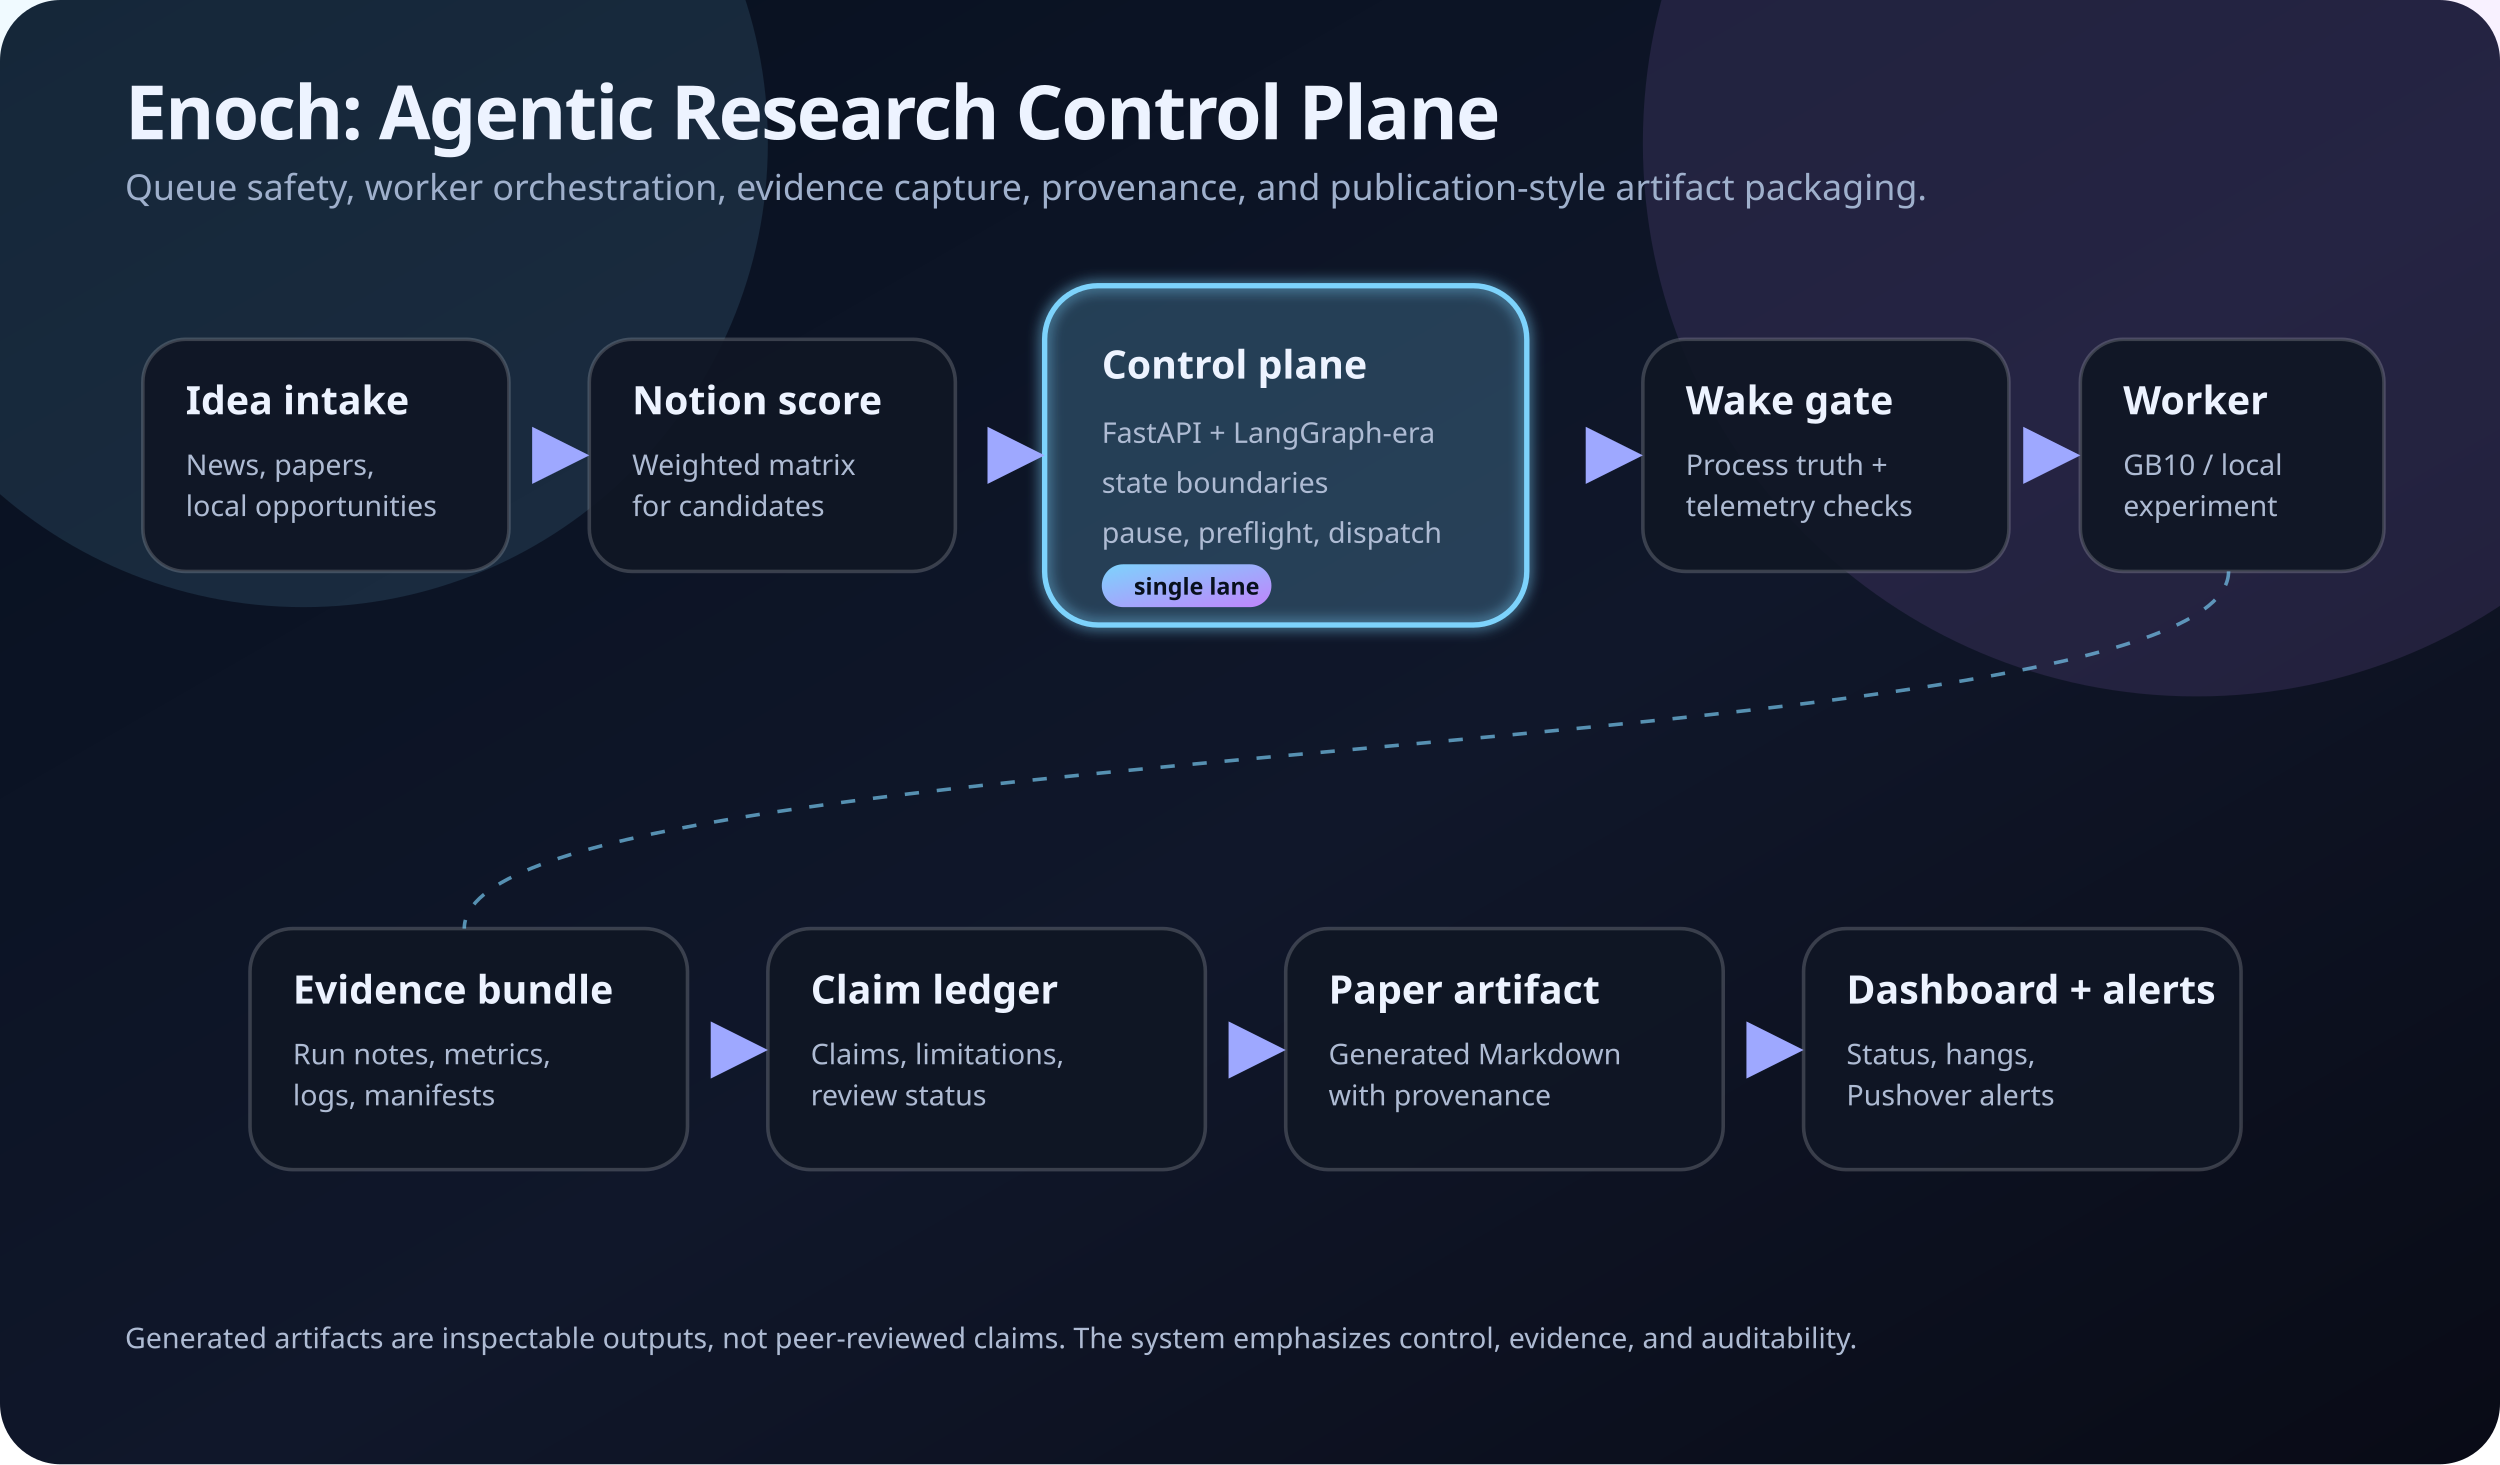
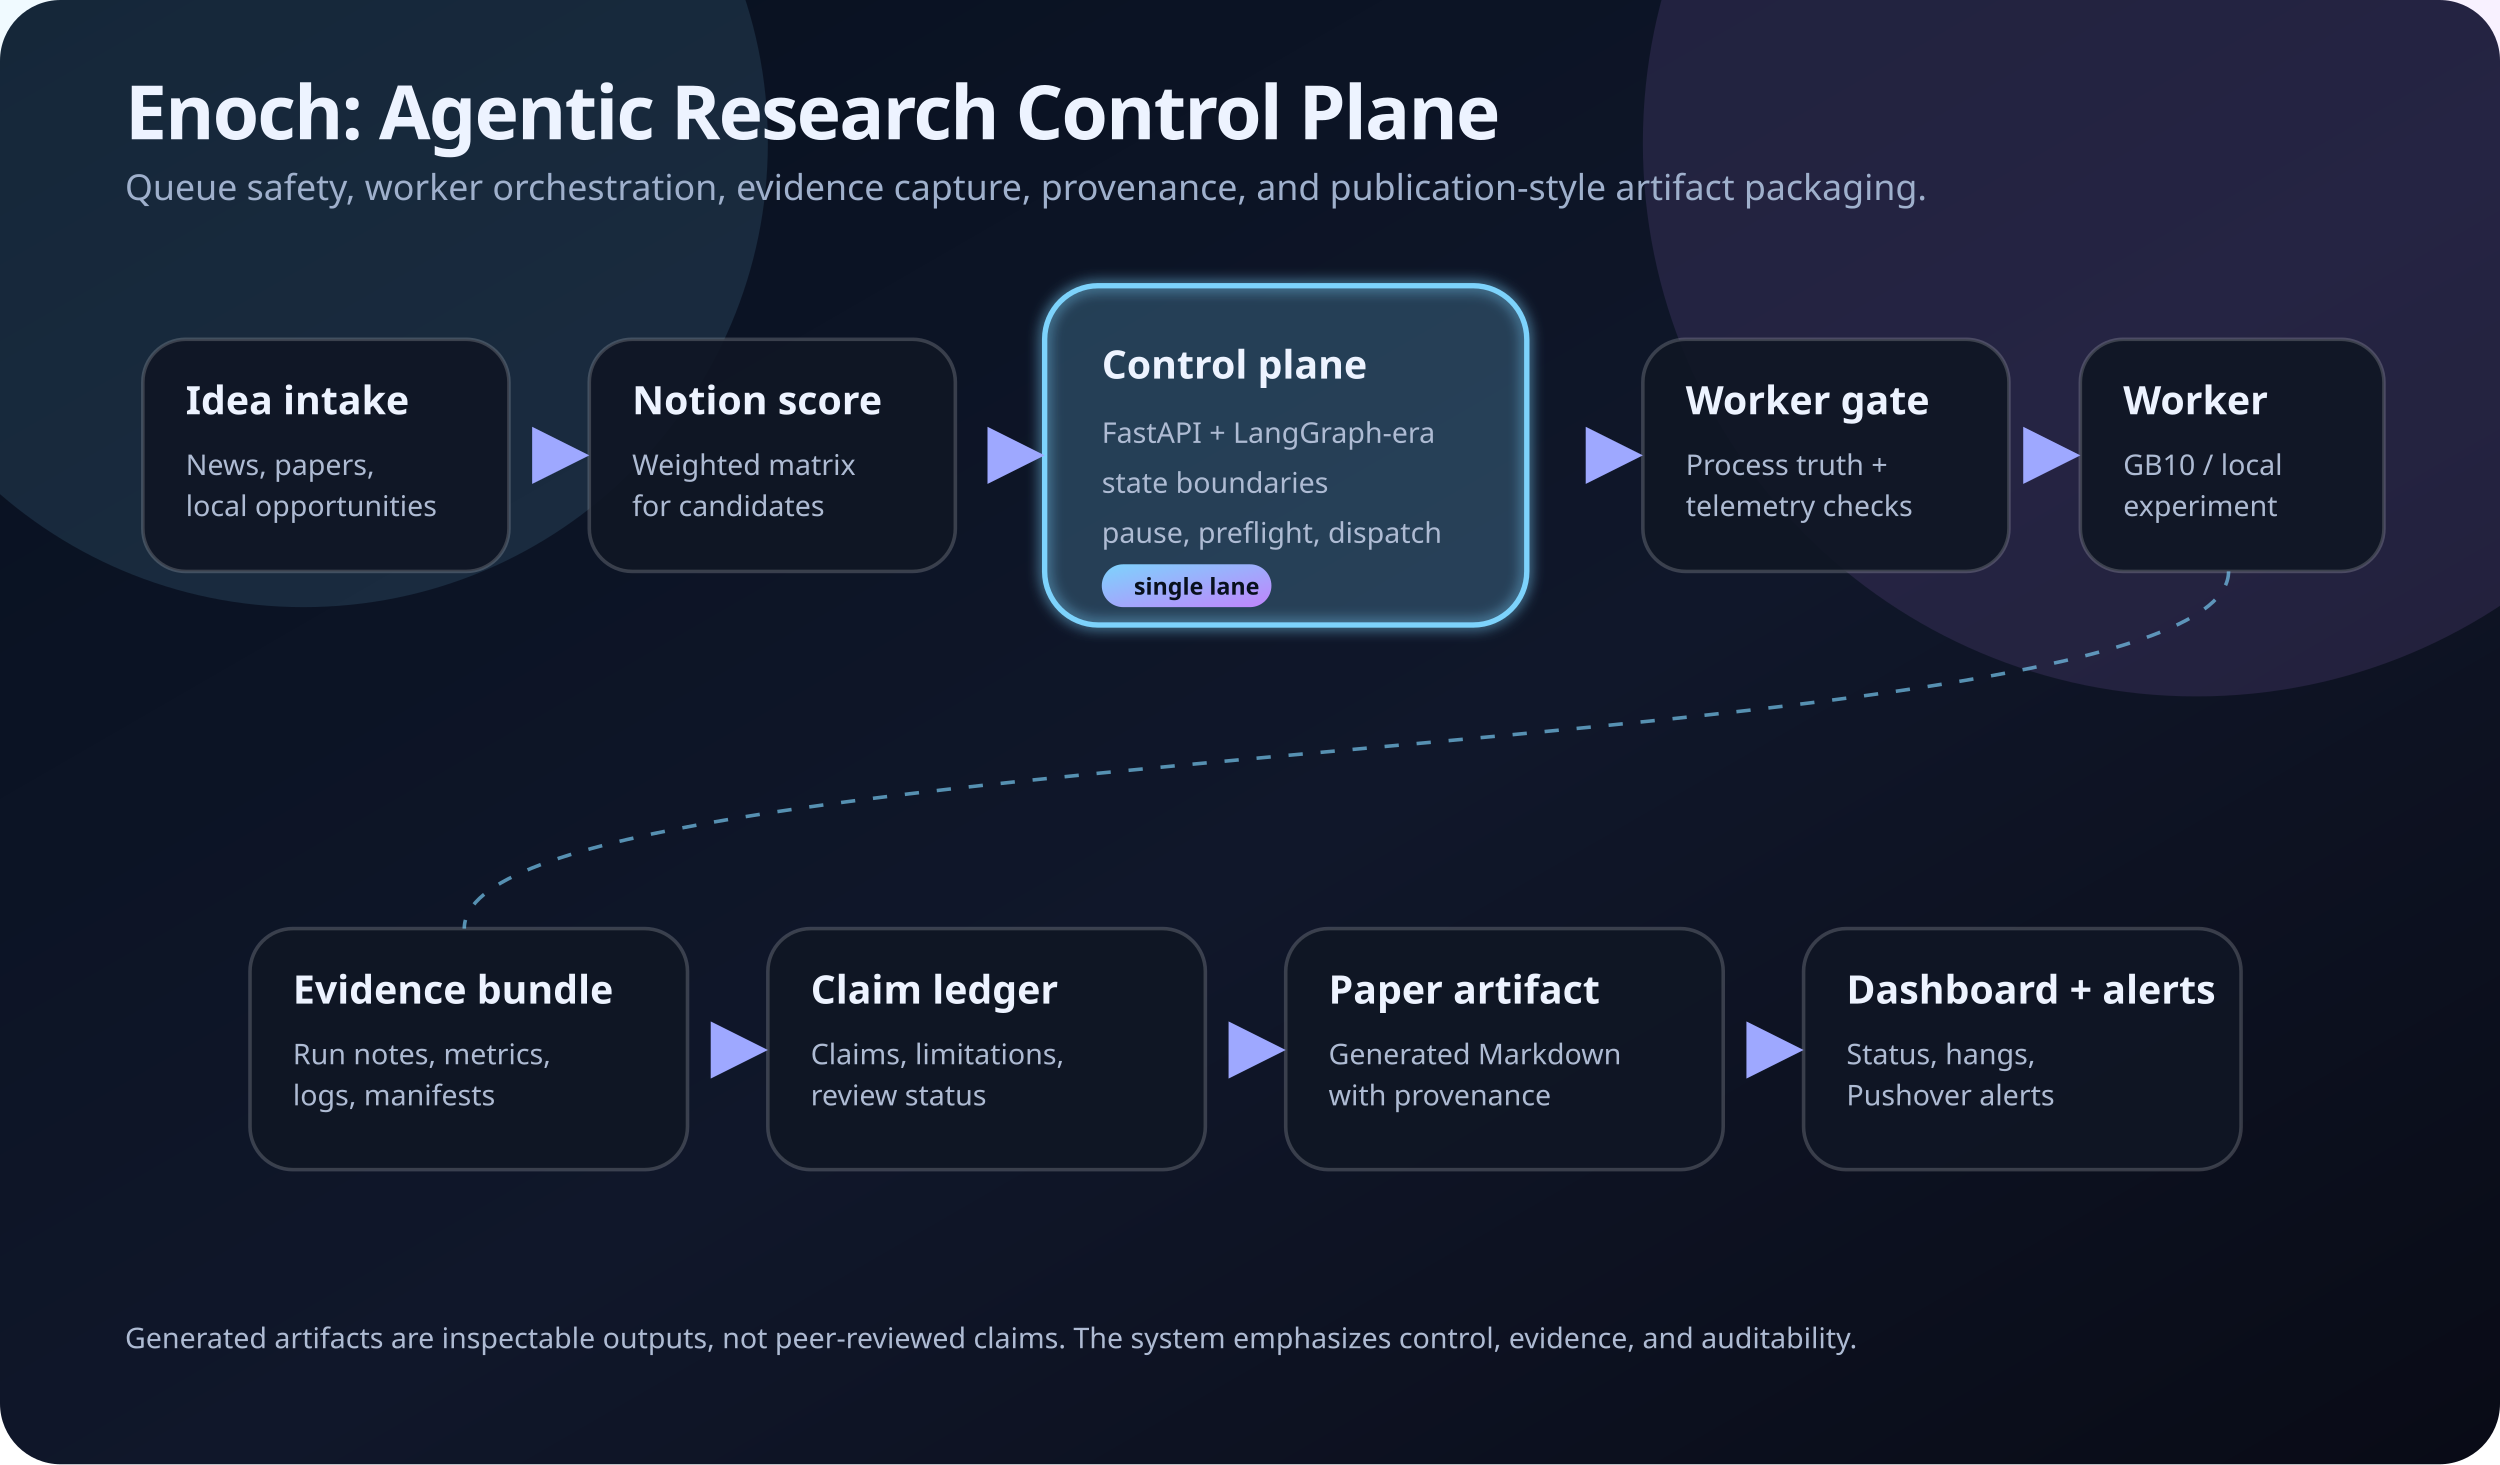
<svg xmlns="http://www.w3.org/2000/svg" viewBox="0 0 1400 820" role="img" aria-labelledby="title desc">
  <defs>
    <linearGradient id="bg" x1="0" y1="0" x2="1" y2="1">
      <stop stop-color="#07101f" />
      <stop offset="0.55" stop-color="#10172a" />
      <stop offset="1" stop-color="#090b16" />
    </linearGradient>
    <linearGradient id="accent" x1="0" y1="0" x2="1" y2="1">
      <stop stop-color="#7dd3fc" />
      <stop offset="1" stop-color="#c084fc" />
    </linearGradient>
    <filter id="glow">
      <feGaussianBlur stdDeviation="4" result="blur" />
      <feMerge>
        <feMergeNode in="blur" />
        <feMergeNode in="SourceGraphic" />
      </feMerge>
    </filter>
    <style>
      .title{font:800 42px ui-sans-serif,system-ui,Segoe UI,sans-serif;fill:#edf3ff;letter-spacing:-1px}.sub{font:500 20px ui-sans-serif,system-ui,Segoe UI,sans-serif;fill:#9fb0cc}.box{fill:rgba(16,22,36,.92);stroke:rgba(255,255,255,.18);stroke-width:2}.core{fill:rgba(125,211,252,.12);stroke:#7dd3fc;stroke-width:3}.label{font:800 22px ui-sans-serif,system-ui,Segoe UI,sans-serif;fill:#edf3ff}.small{font:500 16px ui-sans-serif,system-ui,Segoe UI,sans-serif;fill:#aebbd3}.tiny{font:700 13px ui-sans-serif,system-ui,Segoe UI,sans-serif;fill:#08101d}.arrow{stroke:url(#accent);stroke-width:4;fill:none;stroke-linecap:round;stroke-linejoin:round;marker-end:url(#arrow)}.dash{stroke:#7dd3fc;stroke-width:2;stroke-dasharray:8 10;fill:none;opacity:.65}.chip{fill:url(#accent)}
    </style>
    <marker id="arrow" markerWidth="12" markerHeight="12" refX="10" refY="6" orient="auto">
      <path d="M2 2 L10 6 L2 10 Z" fill="#9ea8ff" />
    </marker>
  </defs>
  <rect width="1400" height="820" rx="34" fill="url(#bg)" />
  <circle cx="170" cy="80" r="260" fill="#7dd3fc" opacity=".12" />
  <circle cx="1230" cy="80" r="310" fill="#c084fc" opacity=".12" />
  <text x="70" y="78" class="title">Enoch: Agentic Research Control Plane</text>
  <text x="70" y="112" class="sub">Queue safety, worker orchestration, evidence capture, provenance, and publication-style artifact packaging.</text>
  <g transform="translate(80 190)">
    <rect class="box" x="0" y="0" width="205" height="130" rx="24" />
    <text class="label" x="24" y="42">Idea intake</text>
    <text class="small" x="24" y="76">News, papers,</text>
    <text class="small" x="24" y="99">local opportunities</text>
  </g>
  <g transform="translate(330 190)">
    <rect class="box" x="0" y="0" width="205" height="130" rx="24" />
    <text class="label" x="24" y="42">Notion score</text>
    <text class="small" x="24" y="76">Weighted matrix</text>
    <text class="small" x="24" y="99">for candidates</text>
  </g>
  <g transform="translate(585 160)">
    <rect class="core" x="0" y="0" width="270" height="190" rx="30" filter="url(#glow)" />
    <text class="label" x="32" y="52">Control plane</text>
    <text class="small" x="32" y="88">FastAPI + LangGraph-era</text>
    <text class="small" x="32" y="116">state boundaries</text>
    <text class="small" x="32" y="144">pause, preflight, dispatch</text>
    <rect class="chip" x="32" y="156" width="95" height="24" rx="12" />
    <text class="tiny" x="50" y="173">single lane</text>
  </g>
  <g transform="translate(920 190)">
    <rect class="box" x="0" y="0" width="205" height="130" rx="24" />
-     <text class="label" x="24" y="42">Wake gate</text>
+     <text class="label" x="24" y="42">Worker gate</text>
    <text class="small" x="24" y="76">Process truth +</text>
    <text class="small" x="24" y="99">telemetry checks</text>
  </g>
  <g transform="translate(1165 190)">
    <rect class="box" x="0" y="0" width="170" height="130" rx="24" />
    <text class="label" x="24" y="42">Worker</text>
    <text class="small" x="24" y="76">GB10 / local</text>
    <text class="small" x="24" y="99">experiment</text>
  </g>
  <path class="arrow" d="M285 255 H330" />
  <path class="arrow" d="M535 255 H585" />
  <path class="arrow" d="M855 255 H920" />
  <path class="arrow" d="M1125 255 H1165" />
  <g transform="translate(140 520)">
    <rect class="box" x="0" y="0" width="245" height="135" rx="24" />
    <text class="label" x="24" y="42">Evidence bundle</text>
    <text class="small" x="24" y="76">Run notes, metrics,</text>
    <text class="small" x="24" y="99">logs, manifests</text>
  </g>
  <g transform="translate(430 520)">
    <rect class="box" x="0" y="0" width="245" height="135" rx="24" />
    <text class="label" x="24" y="42">Claim ledger</text>
    <text class="small" x="24" y="76">Claims, limitations,</text>
    <text class="small" x="24" y="99">review status</text>
  </g>
  <g transform="translate(720 520)">
    <rect class="box" x="0" y="0" width="245" height="135" rx="24" />
    <text class="label" x="24" y="42">Paper artifact</text>
    <text class="small" x="24" y="76">Generated Markdown</text>
    <text class="small" x="24" y="99">with provenance</text>
  </g>
  <g transform="translate(1010 520)">
    <rect class="box" x="0" y="0" width="245" height="135" rx="24" />
    <text class="label" x="24" y="42">Dashboard + alerts</text>
    <text class="small" x="24" y="76">Status, hangs,</text>
    <text class="small" x="24" y="99">Pushover alerts</text>
  </g>
  <path class="dash" d="M1248 320 C1248 430 260 410 260 520" />
  <path class="arrow" d="M385 588 H430" />
  <path class="arrow" d="M675 588 H720" />
  <path class="arrow" d="M965 588 H1010" />
  <text class="small" x="70" y="755">Generated artifacts are inspectable outputs, not peer-reviewed claims. The system emphasizes control, evidence, and auditability.</text>
</svg>
